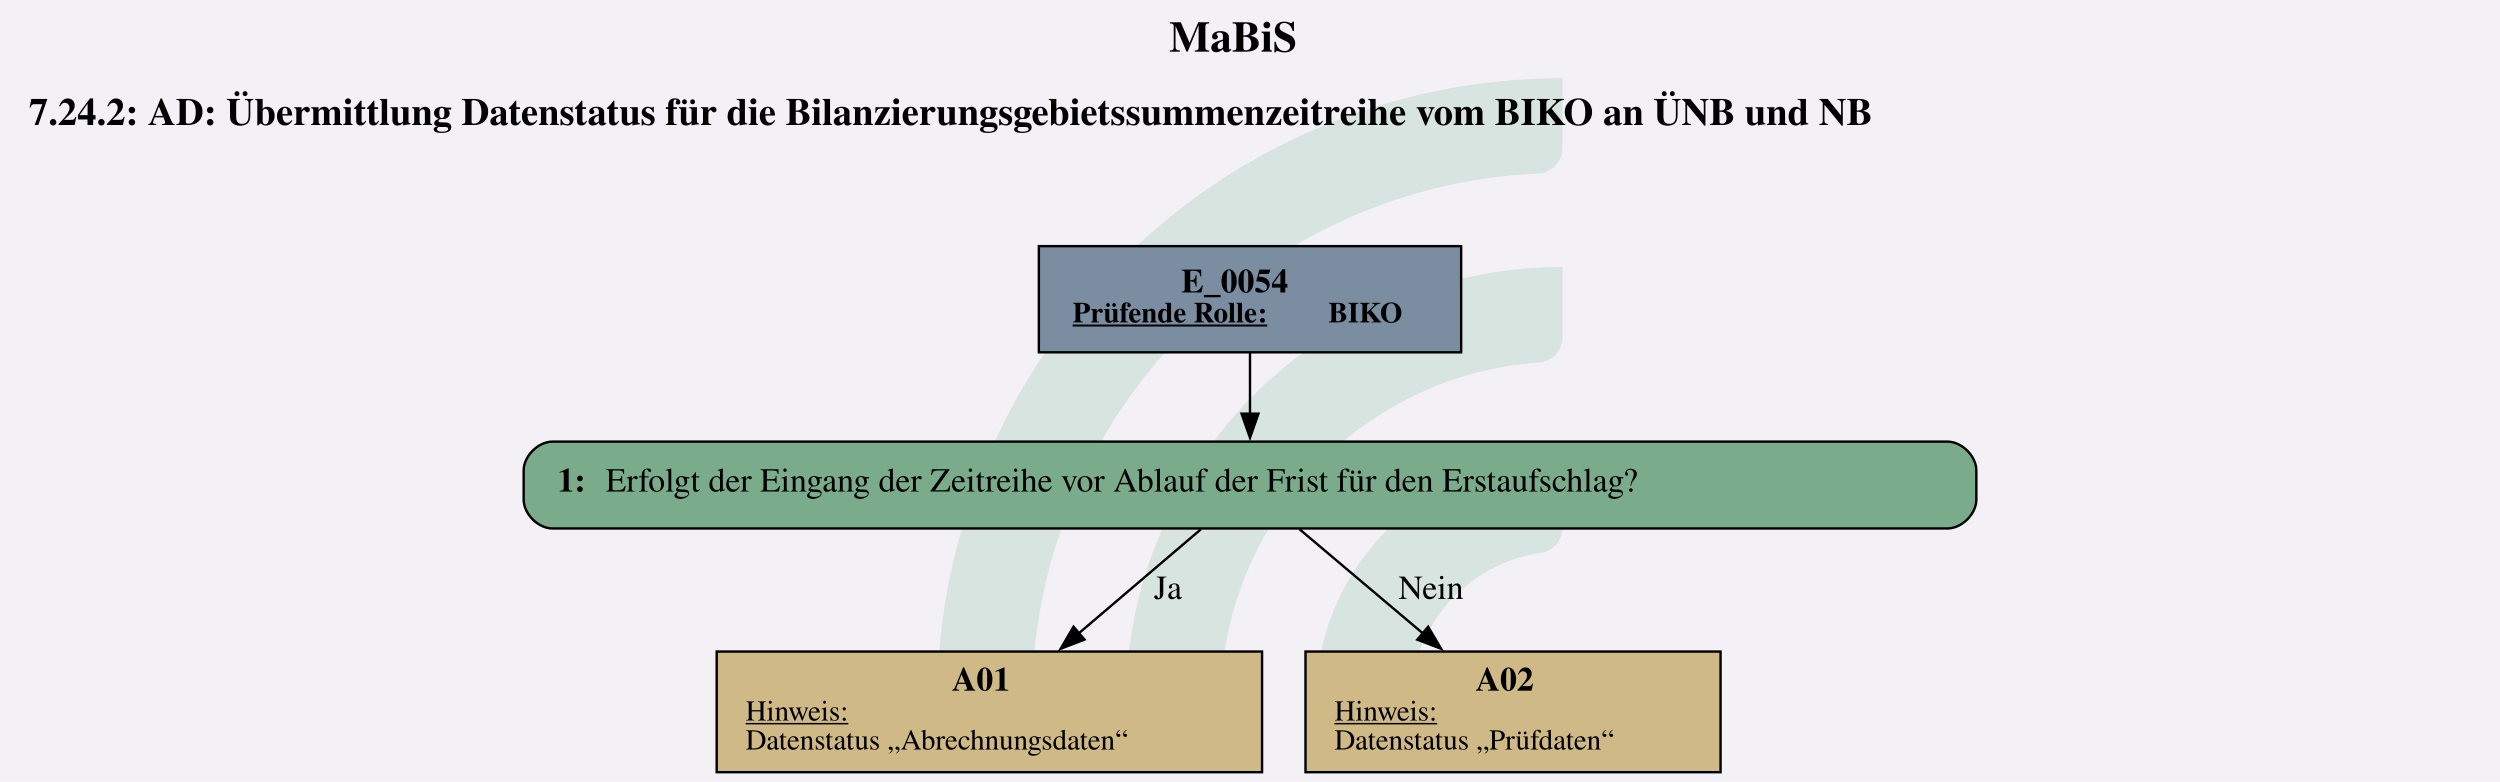
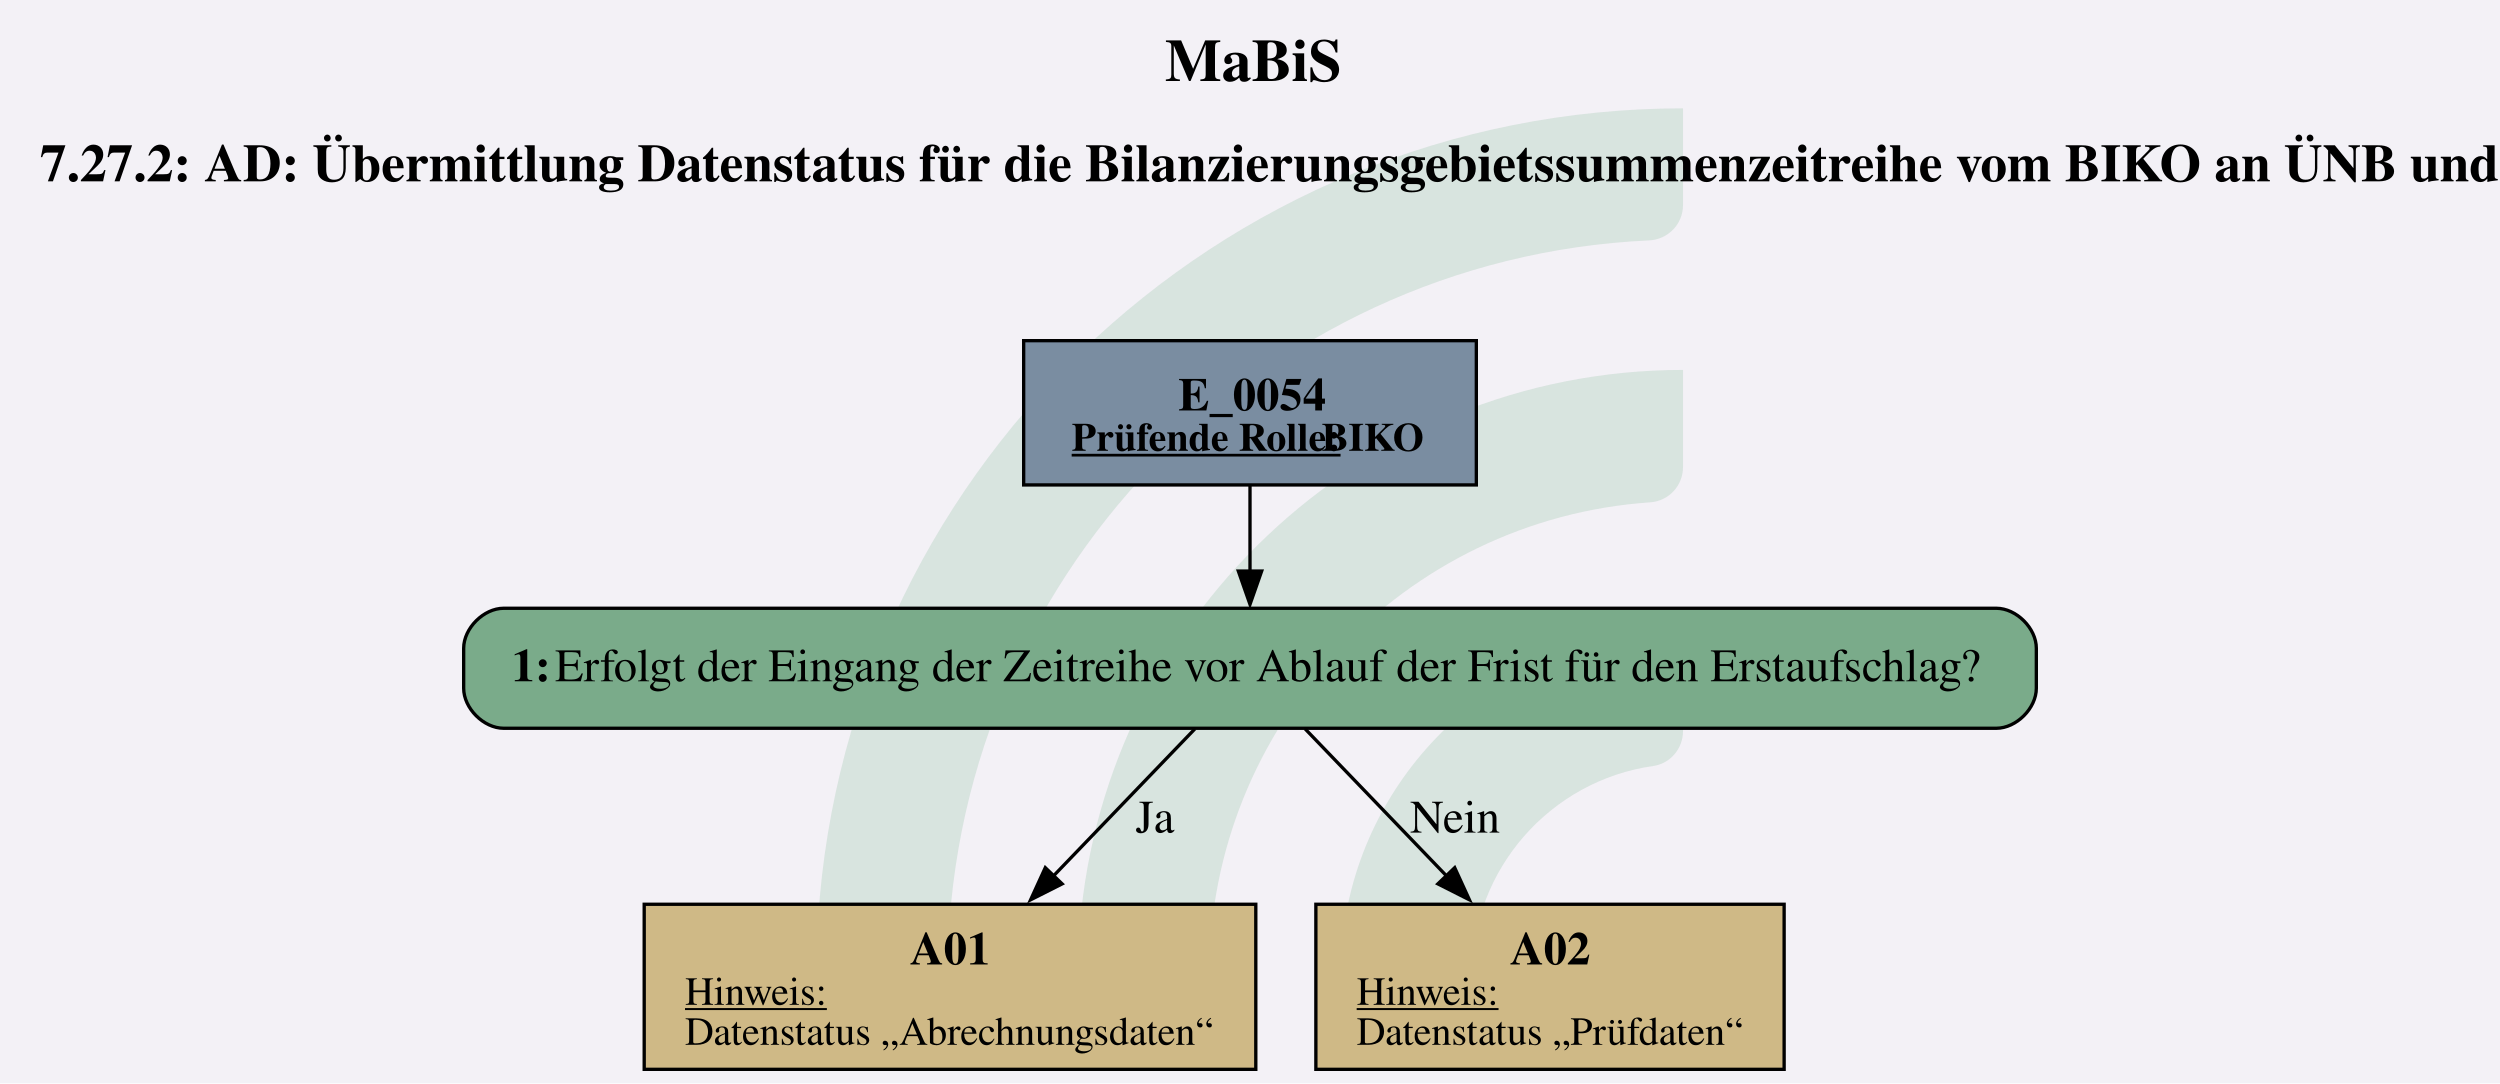
- <svg xmlns="http://www.w3.org/2000/svg" version="1.1" width="1381.333px" viewBox="0 0 1381.333 432.0" height="432.0px">
+ <svg xmlns="http://www.w3.org/2000/svg" version="1.1" width="1000.0px" viewBox="0 0 1000.0 433.333" height="433.333px">
  <g>
-     <svg version="1.1" width="1381.333px" viewBox="0 0 1381.333 432.0" height="432.0px">
-       <polygon fill="#f3f1f6" points="0,0 1381.333,0 1381.333,432.0 0,432.0" />
+     <svg version="1.1" width="1000.0px" viewBox="0 0 1000.0 433.333" height="433.333px">
+       <polygon fill="#f3f1f6" points="0,0 1000.0,0 1000.0,433.333 0,433.333" />
      <g>
-         <g transform="translate(517.9948, 43.2) scale(1 1) translate(0, 0) scale(1.95377 1.95377) ">
+         <g transform="translate(326.7952, 43.33333) scale(1 1) translate(0, 0) scale(1.9598 1.9598) ">
          <defs id="defs2">
            <clipPath clipPathUnits="userSpaceOnUse" id="clipPath23">
              <path d="M 0,568.156 H 579.236 V 0 H 0 Z" id="path21" />
            </clipPath>
          </defs>
          <g id="layer1" transform="translate(-16.54194,-55.30527)">
            <g id="g19" clip-path="url(#clipPath23)" transform="matrix(0.3527778,0,0,-0.3527778,0.01017023,243.7368)" style="opacity:0.2">
              <g id="g25" transform="translate(122.444,32.7195)">
                <path d="m 0,0 h -56.104 c -11,0 -19.898,9.123 -19.463,20.115 10.594,267.191 231.277,481.302 501.029,481.302 v -56.02 c 0,-10.98 -8.688,-19.892 -19.658,-20.393 C 180.29,414.697 0,228.005 0,0" style="fill:#6ead83;fill-opacity:1;fill-rule:nonzero;stroke:none" id="path27" />
              </g>
              <g id="g29" transform="translate(273.7828,32.7195)">
                <path d="m 0,0 h -55.926 c -11.228,0 -20.091,9.482 -19.435,20.69 10.744,183.439 163.389,329.388 349.485,329.388 v -56.263 c 0,-10.709 -8.273,-19.617 -18.957,-20.35 C 112.819,263.696 0,144.774 0,0" style="fill:#6ead83;fill-opacity:1;fill-rule:nonzero;stroke:none" id="path31" />
              </g>
              <g id="g33" transform="translate(425.7667,32.7195)">
                <path d="m 0,0 h -55.445 c -11.653,0 -20.604,10.17 -19.334,21.753 10.866,99.032 95.031,176.341 196.919,176.341 v -57.011 c 0,-10.046 -7.283,-18.755 -17.229,-20.165 C 45.688,112.522 0,61.497 0,0" style="fill:#6ead83;fill-opacity:1;fill-rule:nonzero;stroke:none" id="path35" />
              </g>
            </g>
          </g>
        </g>
-         <svg width="1036pt" height="324pt" viewBox="0.00 0.00 1036.00 324.00">
-           <g id="graph0" class="graph" transform="scale(1 1) rotate(0) translate(4 320)">
-             <text text-anchor="start" x="480.5" y="-298.6" font-family="Times,serif" font-weight="bold" font-size="18.00">MaBiS</text>
-             <text text-anchor="start" x="8" y="-268.2" font-family="Times,serif" font-weight="bold" font-size="16.00">7.24.2: AD: Übermittlung Datenstatus für die Bilanzierungsgebietssummenzeitreihe vom BIKO an ÜNB und NB</text>
+         <svg width="750pt" height="325pt" viewBox="0.00 0.00 750.00 324.60">
+           <g id="graph0" class="graph" transform="scale(1 1) rotate(0) translate(4 320.6)">
+             <text text-anchor="start" x="345.5" y="-296.5" font-family="Times,serif" font-weight="bold" font-size="18.00">MaBiS</text>
+             <text text-anchor="start" x="8" y="-266.4" font-family="Times,serif" font-weight="bold" font-size="16.00">7.27.2: AD: Übermittlung Datenstatus für die Bilanzierungsgebietssummenzeitreihe vom BIKO an ÜNB und NB</text>
            <g id="node1" class="node">
-               <polygon fill="#7a8da1" stroke="black" points="601.5,-218 426.5,-218 426.5,-174 601.5,-174 601.5,-218" />
-               <text text-anchor="start" x="485.5" y="-198.8" font-family="Times,serif" font-weight="bold" font-size="14.00">E_0054</text>
-               <text text-anchor="start" x="440.5" y="-186.4" font-family="Times,serif" font-weight="bold" text-decoration="underline" font-size="12.00">Prüfende Rolle:</text>
-               <text text-anchor="start" x="546.5" y="-186.4" font-family="Times,serif" font-weight="bold" font-size="12.00"> BIKO</text>
+               <polygon fill="#7a8da1" stroke="black" points="438.9,-218.6 303.1,-218.6 303.1,-175.32 438.9,-175.32 438.9,-218.6" />
+               <text text-anchor="start" x="349.5" y="-197.66" font-family="Times,serif" font-weight="bold" font-size="14.00">E_0054</text>
+               <text text-anchor="start" x="317.5" y="-185.56" font-family="Times,serif" font-weight="bold" text-decoration="underline" font-size="12.00">Prüfende Rolle:</text>
+               <text text-anchor="start" x="392.5" y="-185.56" font-family="Times,serif" font-weight="bold" font-size="12.00"> BIKO</text>
            </g>
            <g id="node2" class="node">
-               <path fill="#7aab8a" stroke="black" d="M803,-137C803,-137 225,-137 225,-137 219,-137 213,-131 213,-125 213,-125 213,-113 213,-113 213,-107 219,-101 225,-101 225,-101 803,-101 803,-101 809,-101 815,-107 815,-113 815,-113 815,-125 815,-125 815,-131 809,-137 803,-137" />
-               <text text-anchor="start" x="227" y="-116.3" font-family="Times,serif" font-weight="bold" font-size="14.00">1: </text>
-               <text text-anchor="start" x="247" y="-116.3" font-family="Times,serif" font-size="14.00">Erfolgt der Eingang der Zeitreihe vor Ablauf der Frist für den Erstaufschlag?</text>
+               <path fill="#7aab8a" stroke="black" d="M594.9,-138.32C594.9,-138.32 147.1,-138.32 147.1,-138.32 141.1,-138.32 135.1,-132.32 135.1,-126.32 135.1,-126.32 135.1,-114.32 135.1,-114.32 135.1,-108.32 141.1,-102.32 147.1,-102.32 147.1,-102.32 594.9,-102.32 594.9,-102.32 600.9,-102.32 606.9,-108.32 606.9,-114.32 606.9,-114.32 606.9,-126.32 606.9,-126.32 606.9,-132.32 600.9,-138.32 594.9,-138.32" />
+               <text text-anchor="start" x="149.5" y="-116.42" font-family="Times,serif" font-weight="bold" font-size="14.00">1: </text>
+               <text text-anchor="start" x="162.5" y="-116.42" font-family="Times,serif" font-size="14.00">Erfolgt der Eingang der Zeitreihe vor Ablauf der Frist für den Erstaufschlag?</text>
            </g>
            <g id="edge1" class="edge">
-               <path fill="none" stroke="black" d="M514,-173.71C514,-165.82 514,-156.75 514,-148.33" />
-               <polygon fill="black" stroke="black" points="517.5,-148.57 514,-138.57 510.5,-148.57 517.5,-148.57" />
+               <path fill="none" stroke="black" d="M371,-175.17C371,-167.13 371,-157.81 371,-149.21" />
+               <polygon fill="black" stroke="black" points="374.5,-149.48 371,-139.48 367.5,-149.48 374.5,-149.48" />
            </g>
            <g id="node3" class="node">
-               <polygon fill="#cfb986" stroke="black" points="519,-50 293,-50 293,0 519,0 519,-50" />
-               <text text-anchor="start" x="390.5" y="-33.8" font-family="Times,serif" font-weight="bold" font-size="14.00">A01</text>
-               <text text-anchor="start" x="305" y="-21.4" font-family="Times,serif" text-decoration="underline" font-size="12.00">Hinweis:</text>
-               <text text-anchor="start" x="305" y="-9.4" font-family="Times,serif" font-size="12.00">Datenstatus „Abrechnungsdaten“</text>
+               <polygon fill="#cfb986" stroke="black" points="372.74,-49.52 189.26,-49.52 189.26,0 372.74,0 372.74,-49.52" />
+               <text text-anchor="start" x="269" y="-31.46" font-family="Times,serif" font-weight="bold" font-size="14.00">A01</text>
+               <text text-anchor="start" x="201.5" y="-19.36" font-family="Times,serif" text-decoration="underline" font-size="12.00">Hinweis:</text>
+               <text text-anchor="start" x="201.5" y="-7.36" font-family="Times,serif" font-size="12.00">Datenstatus „Abrechnungsdaten“</text>
            </g>
            <g id="edge2" class="edge">
-               <path fill="none" stroke="black" d="M493.69,-100.7C479.43,-88.55 459.96,-71.96 442.98,-57.5" />
-               <polygon fill="black" stroke="black" points="445.41,-54.97 435.53,-51.15 440.87,-60.3 445.41,-54.97" />
-               <text text-anchor="middle" x="480" y="-71.8" font-family="Times,serif" font-size="14.00">Ja</text>
+               <path fill="none" stroke="black" d="M354.49,-102.16C342.48,-89.67 325.86,-72.4 311.47,-57.43" />
+               <polygon fill="black" stroke="black" points="314.64,-55.64 305.18,-50.86 309.59,-60.49 314.64,-55.64" />
+               <text text-anchor="middle" x="342.5" y="-71.02" font-family="Times,serif" font-size="14.00">Ja</text>
            </g>
            <g id="node4" class="node">
-               <polygon fill="#cfb986" stroke="black" points="709,-50 537,-50 537,0 709,0 709,-50" />
-               <text text-anchor="start" x="607.5" y="-33.8" font-family="Times,serif" font-weight="bold" font-size="14.00">A02</text>
-               <text text-anchor="start" x="549" y="-21.4" font-family="Times,serif" text-decoration="underline" font-size="12.00">Hinweis:</text>
-               <text text-anchor="start" x="549" y="-9.4" font-family="Times,serif" font-size="12.00">Datenstatus „Prüfdaten“</text>
+               <polygon fill="#cfb986" stroke="black" points="531.24,-49.52 390.76,-49.52 390.76,0 531.24,0 531.24,-49.52" />
+               <text text-anchor="start" x="449" y="-31.46" font-family="Times,serif" font-weight="bold" font-size="14.00">A02</text>
+               <text text-anchor="start" x="403" y="-19.36" font-family="Times,serif" text-decoration="underline" font-size="12.00">Hinweis:</text>
+               <text text-anchor="start" x="403" y="-7.36" font-family="Times,serif" font-size="12.00">Datenstatus „Prüfdaten“</text>
            </g>
            <g id="edge3" class="edge">
-               <path fill="none" stroke="black" d="M534.5,-100.7C548.89,-88.55 568.54,-71.96 585.68,-57.5" />
-               <polygon fill="black" stroke="black" points="587.82,-60.27 593.21,-51.15 583.31,-54.92 587.82,-60.27" />
-               <text text-anchor="middle" x="589" y="-71.8" font-family="Times,serif" font-size="14.00">Nein</text>
+               <path fill="none" stroke="black" d="M387.51,-102.16C399.52,-89.67 416.14,-72.4 430.53,-57.43" />
+               <polygon fill="black" stroke="black" points="432.41,-60.49 436.82,-50.86 427.36,-55.64 432.41,-60.49" />
+               <text text-anchor="middle" x="432.5" y="-71.02" font-family="Times,serif" font-size="14.00">Nein</text>
            </g>
          </g>
        </svg>
      </g>
    </svg>
  </g>
</svg>
